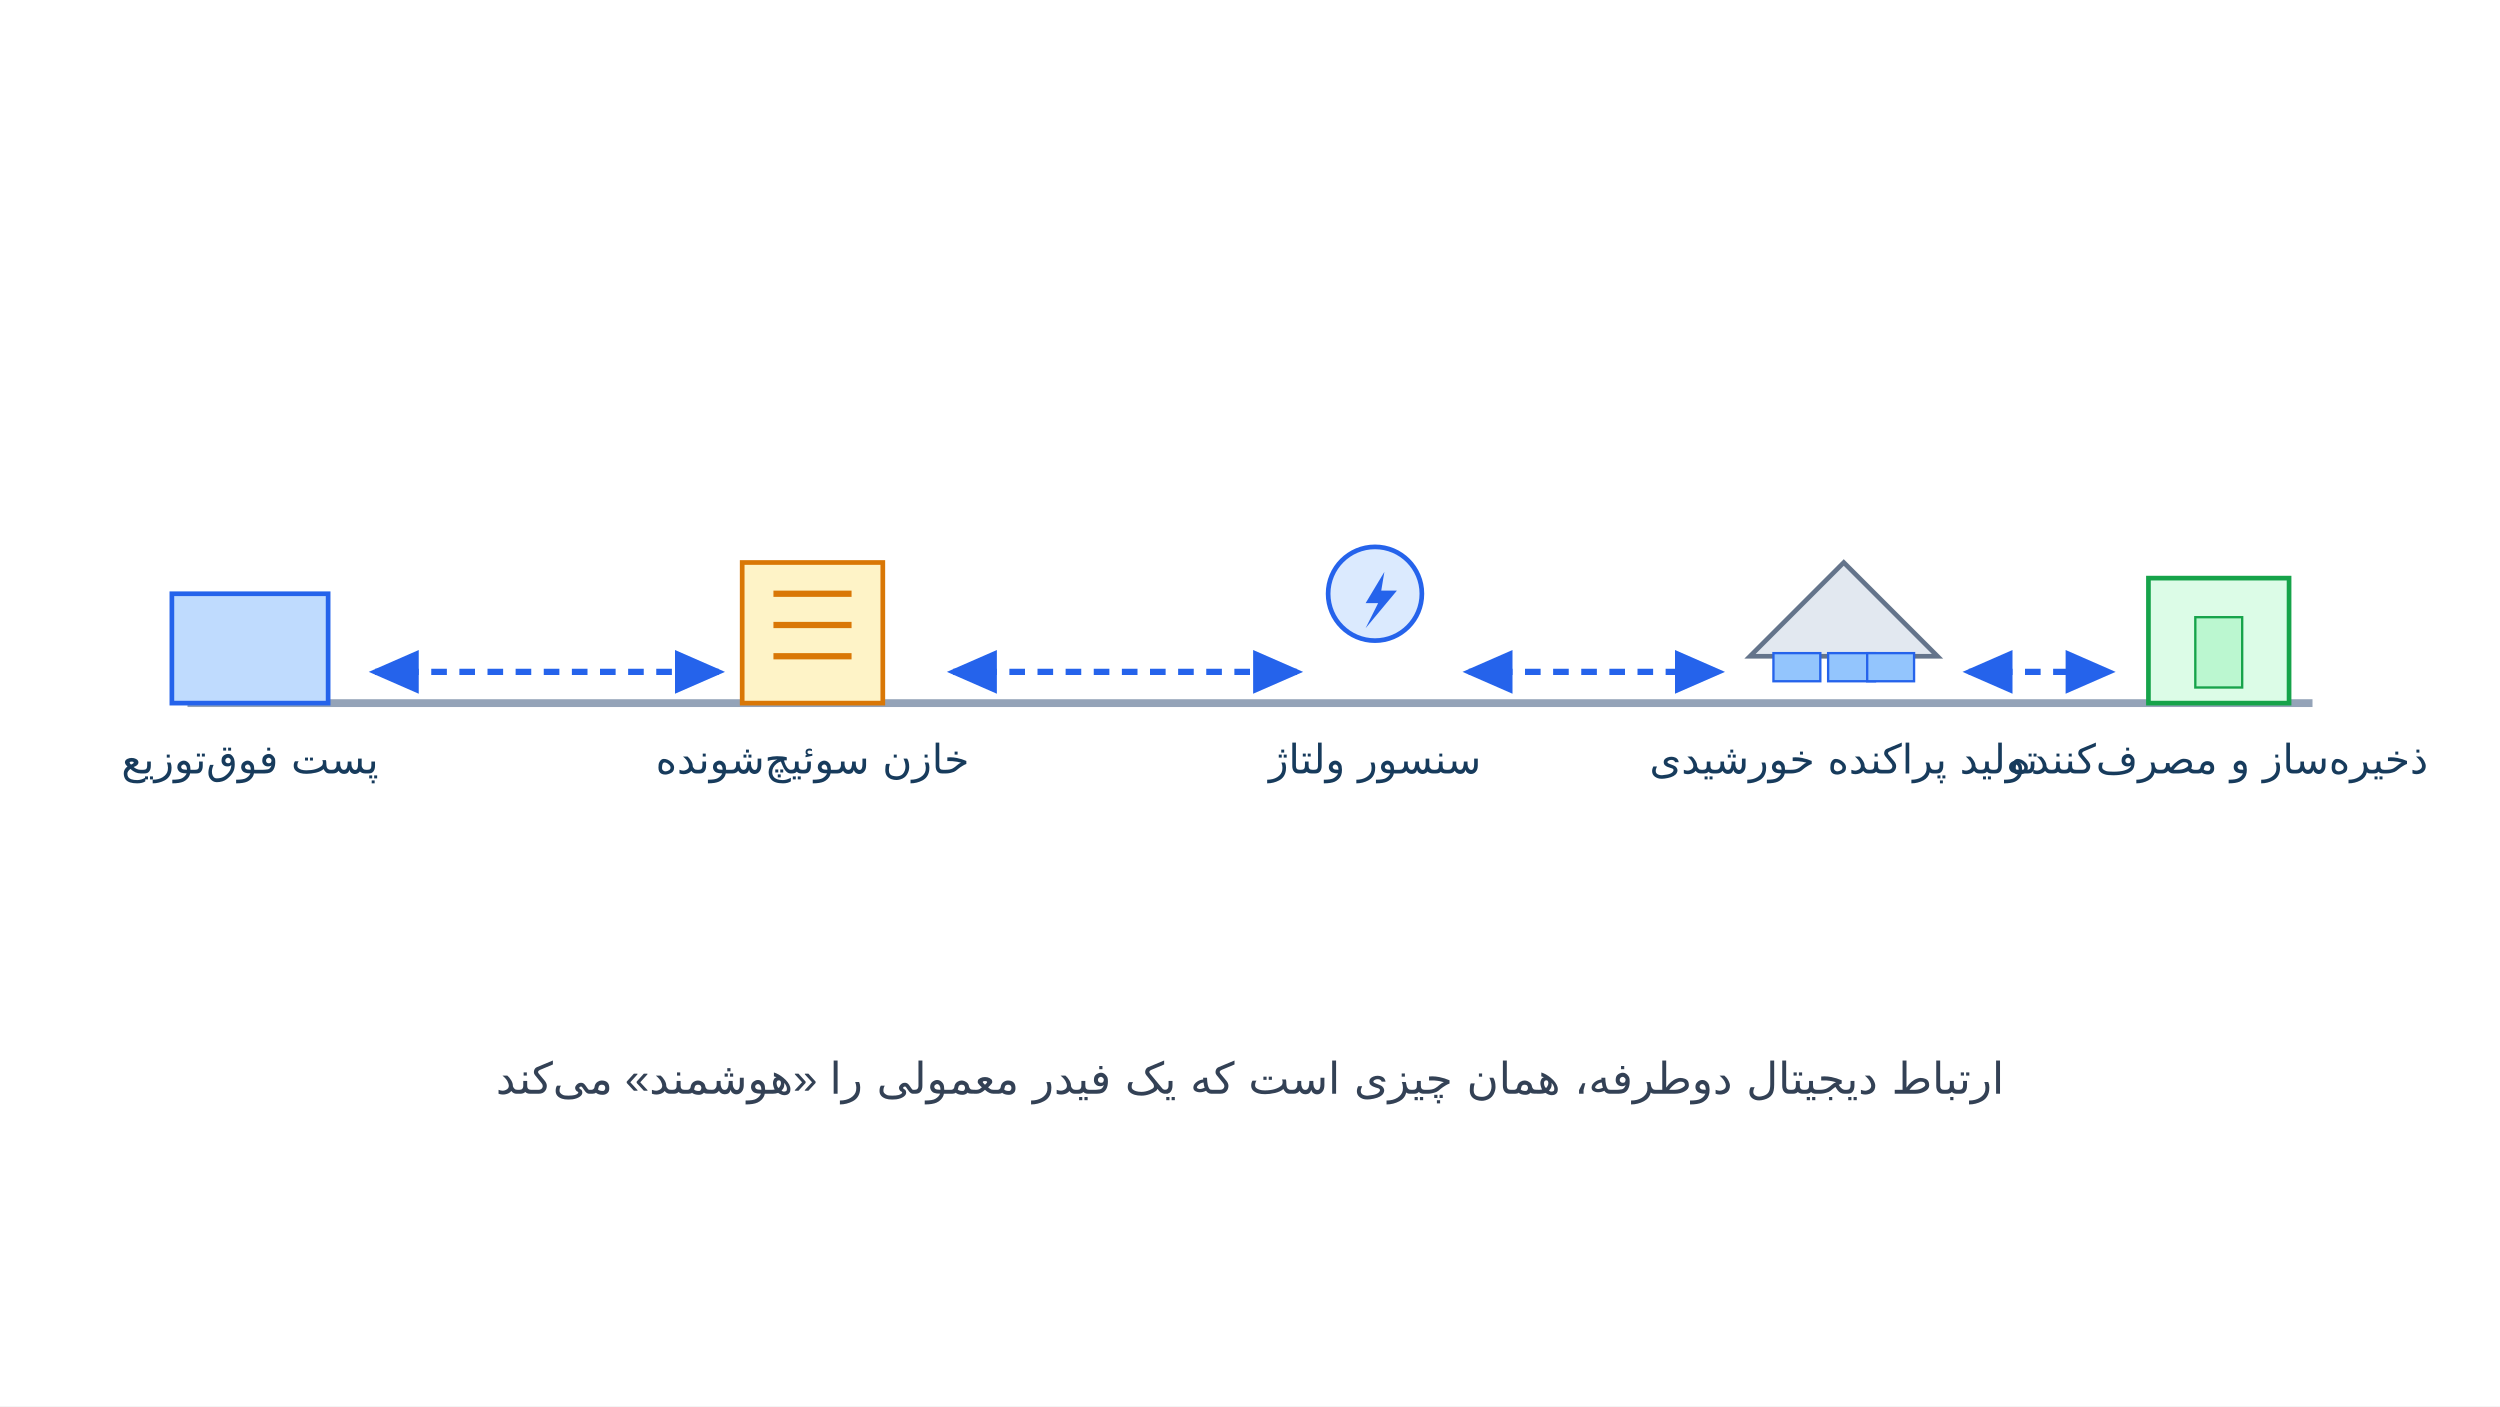
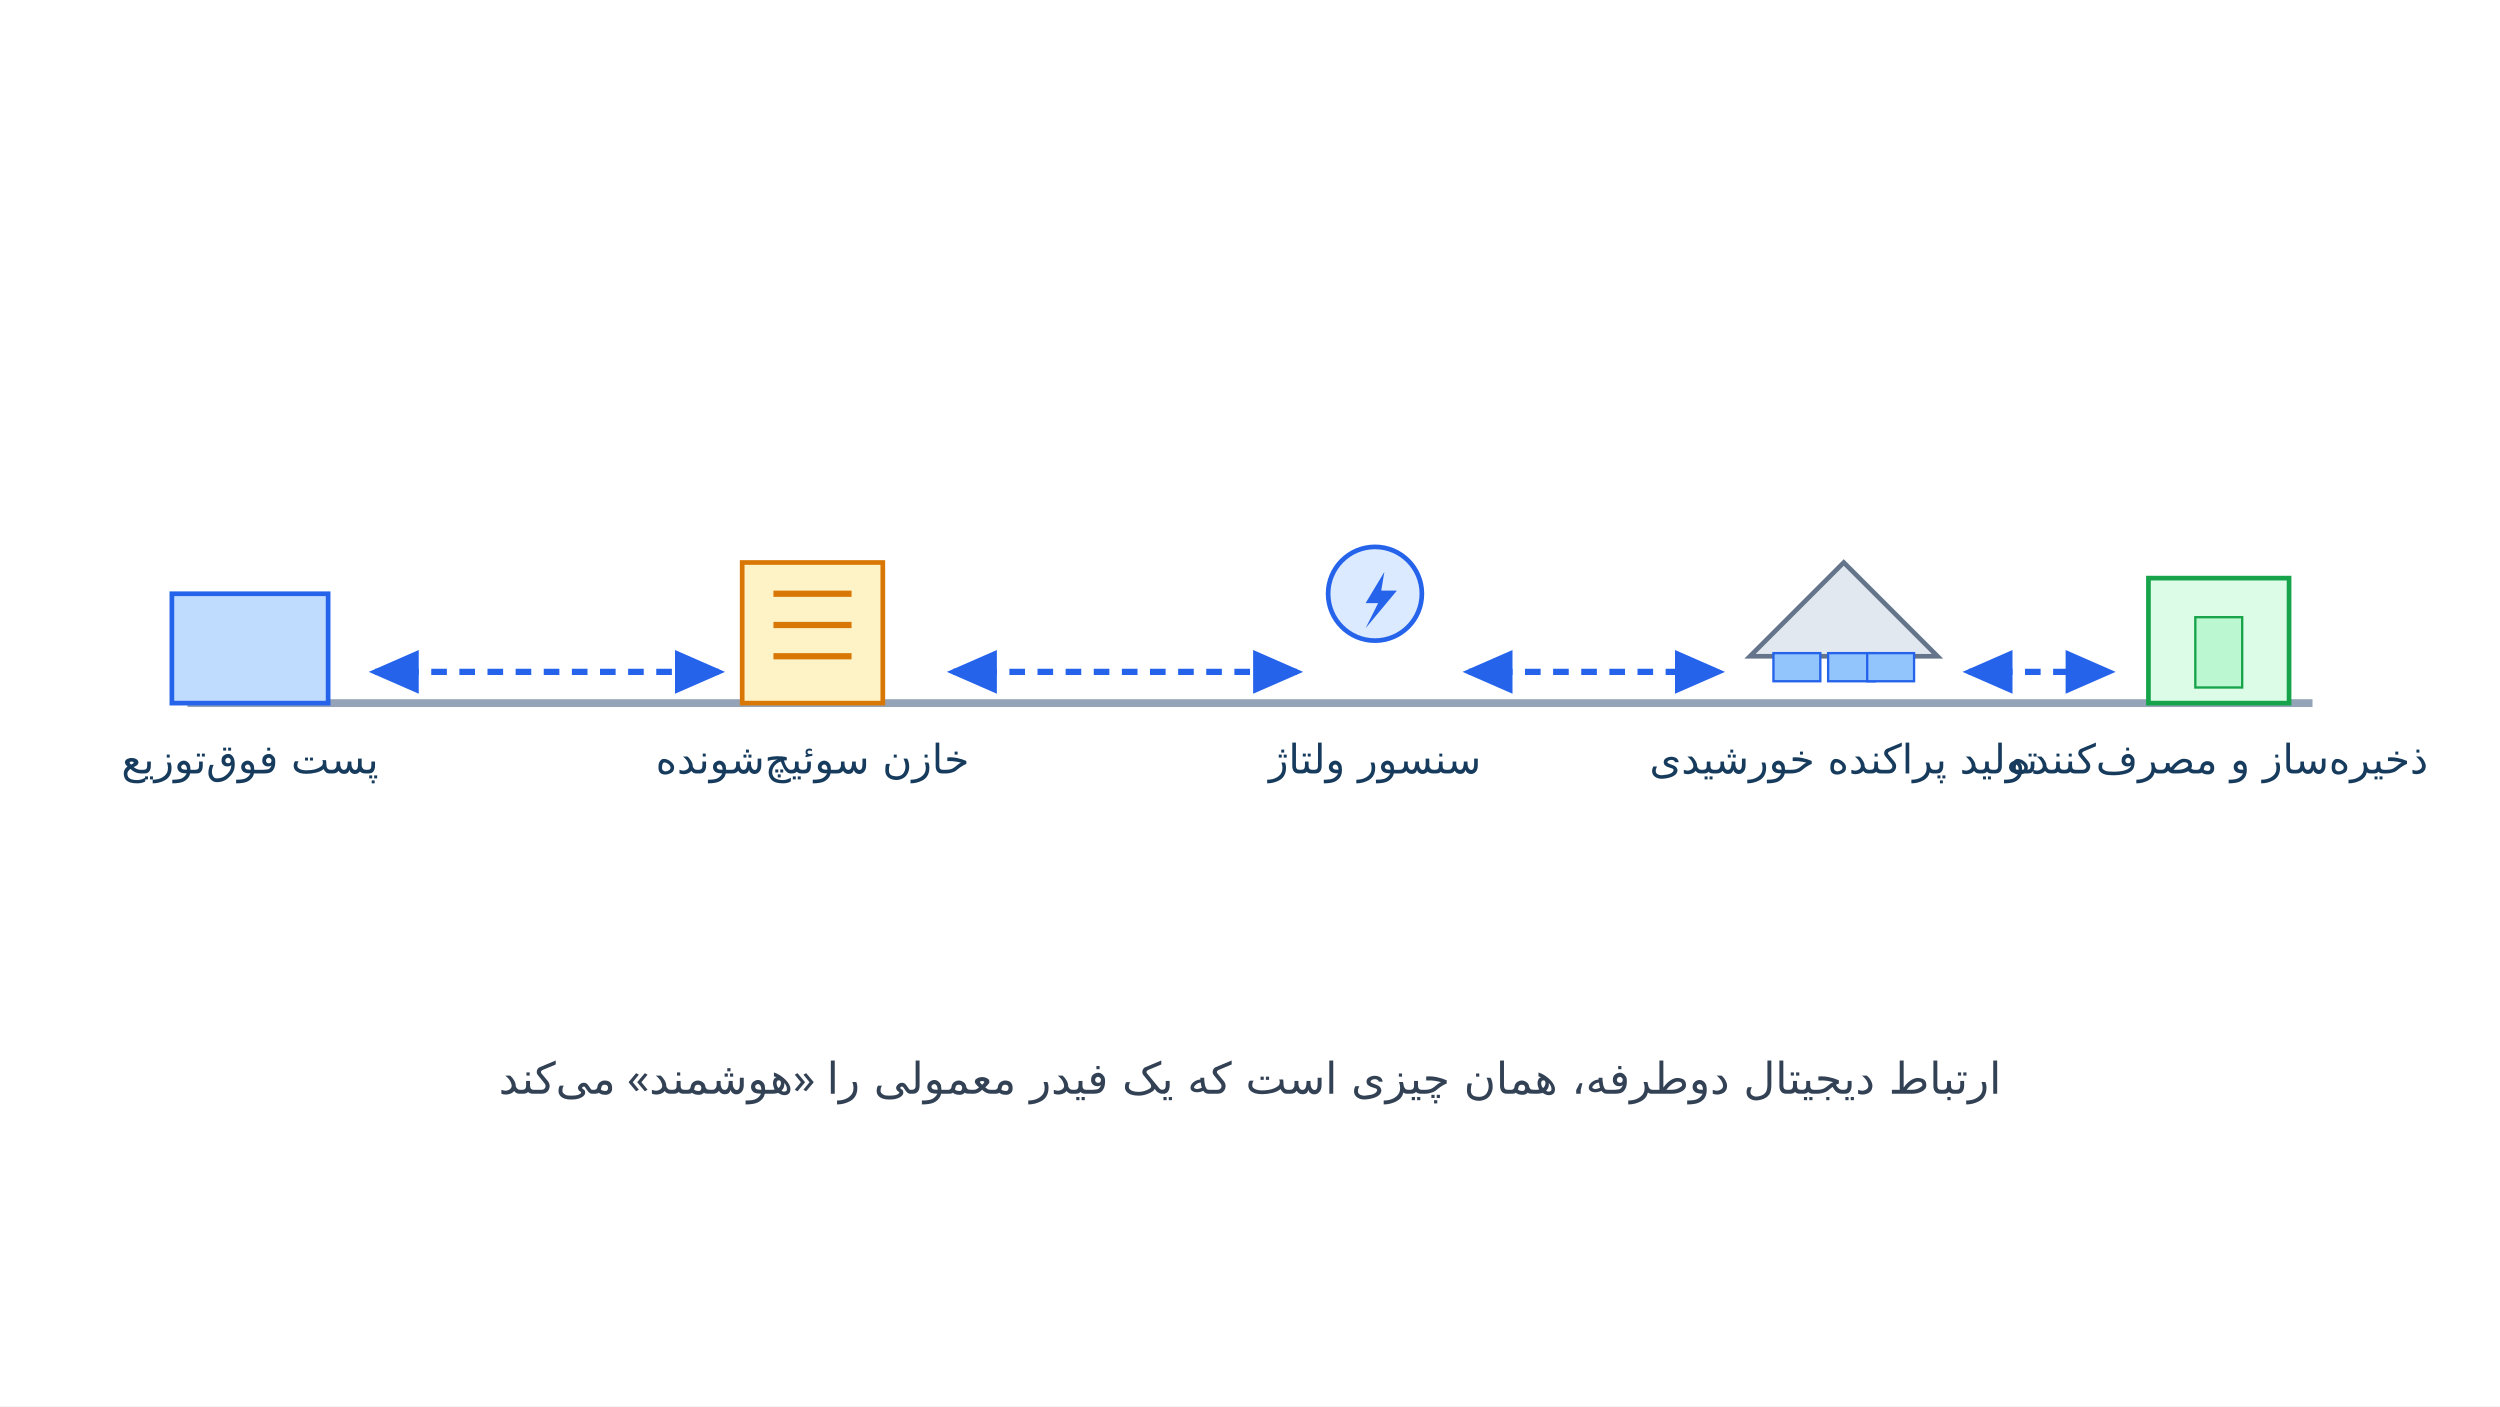
<svg xmlns="http://www.w3.org/2000/svg" viewBox="0 0 1600 900">
  <rect x="0" y="0" width="1600" height="900" fill="#ffffff" />
  <line x1="120" y1="450" x2="1480" y2="450" stroke="#94a3b8" stroke-width="5" />
  <g transform="translate(160,450)">
    <rect x="-50" y="-70" width="100" height="70" fill="#bfdbfe" stroke="#2563eb" stroke-width="3" />
-     <text x="0" y="45" font-family="Vazirmatn, Tahoma, Arial, sans-serif" font-size="26" fill="#173b5c" text-anchor="middle">پست فوق‌توزیع</text>
+     <text x="0" y="45" font-family="Vazirmatn" font-size="26" fill="#173b5c" text-anchor="middle">پست فوق‌توزیع</text>
  </g>
  <g transform="translate(520,450)">
    <rect x="-45" y="-90" width="90" height="90" fill="#fef3c7" stroke="#d97706" stroke-width="3" />
    <line x1="-25" y1="-70" x2="25" y2="-70" stroke="#d97706" stroke-width="4" />
    <line x1="-25" y1="-50" x2="25" y2="-50" stroke="#d97706" stroke-width="4" />
    <line x1="-25" y1="-30" x2="25" y2="-30" stroke="#d97706" stroke-width="4" />
-     <text x="0" y="45" font-family="Vazirmatn, Tahoma, Arial, sans-serif" font-size="26" fill="#173b5c" text-anchor="middle">خازن سوئیچ‌شونده</text>
+     <text x="0" y="45" font-family="Vazirmatn" font-size="26" fill="#173b5c" text-anchor="middle">خازن سوئیچ‌شونده</text>
  </g>
  <g transform="translate(880,450)">
    <circle cx="0" cy="-70" r="30" fill="#dbeafe" stroke="#2563eb" stroke-width="3" />
    <path d="M6,-84 L-6,-64 L2,-64 L-6,-48 L14,-72 L4,-72 Z" fill="#2563eb" />
-     <text x="0" y="45" font-family="Vazirmatn, Tahoma, Arial, sans-serif" font-size="26" fill="#173b5c" text-anchor="middle">سنسور ولتاژ</text>
+     <text x="0" y="45" font-family="Vazirmatn" font-size="26" fill="#173b5c" text-anchor="middle">سنسور ولتاژ</text>
  </g>
  <g transform="translate(1180,450)">
    <path d="M -60,-30 L 0,-90 L 60,-30 Z" fill="#e2e8f0" stroke="#64748b" stroke-width="3" />
    <rect x="-45" y="-32" width="30" height="18" fill="#93c5fd" stroke="#2563eb" stroke-width="1.5" />
    <rect x="-10" y="-32" width="30" height="18" fill="#93c5fd" stroke="#2563eb" stroke-width="1.5" />
    <rect x="15" y="-32" width="30" height="18" fill="#93c5fd" stroke="#2563eb" stroke-width="1.5" />
-     <text x="0" y="45" font-family="Vazirmatn, Tahoma, Arial, sans-serif" font-size="26" fill="#173b5c" text-anchor="middle">تولید پراکنده خورشیدی</text>
+     <text x="0" y="45" font-family="Vazirmatn" font-size="26" fill="#173b5c" text-anchor="middle">تولید پراکنده خورشیدی</text>
  </g>
  <g transform="translate(1420,450)">
    <rect x="-45" y="-80" width="90" height="80" fill="#dcfce7" stroke="#16a34a" stroke-width="3" />
    <rect x="-15" y="-55" width="30" height="45" fill="#bbf7d0" stroke="#16a34a" stroke-width="1.5" />
-     <text x="0" y="45" font-family="Vazirmatn, Tahoma, Arial, sans-serif" font-size="26" fill="#173b5c" text-anchor="middle">ذخیره‌ساز و مصرف‌کننده</text>
+     <text x="0" y="45" font-family="Vazirmatn" font-size="26" fill="#173b5c" text-anchor="middle">ذخیره‌ساز و مصرف‌کننده</text>
  </g>
  <path d="M 240,430 L 460,430" stroke="#2563eb" stroke-width="4" stroke-dasharray="10,8" marker-end="url(#midArrow)" marker-start="url(#midArrowStart)" />
  <path d="M 610,430 L 830,430" stroke="#2563eb" stroke-width="4" stroke-dasharray="10,8" marker-end="url(#midArrow)" marker-start="url(#midArrowStart)" />
  <path d="M 940,430 L 1100,430" stroke="#2563eb" stroke-width="4" stroke-dasharray="10,8" marker-end="url(#midArrow)" marker-start="url(#midArrowStart)" />
  <path d="M 1260,430 L 1350,430" stroke="#2563eb" stroke-width="4" stroke-dasharray="10,8" marker-end="url(#midArrow)" marker-start="url(#midArrowStart)" />
  <defs>
    <marker id="midArrow" markerWidth="10" markerHeight="10" refX="7" refY="3.5" orient="auto" markerUnits="strokeWidth">
      <path d="M0,0 L0,7 L8,3.5 z" fill="#2563eb" />
    </marker>
    <marker id="midArrowStart" markerWidth="10" markerHeight="10" refX="1" refY="3.5" orient="auto" markerUnits="strokeWidth">
      <path d="M8,0 L8,7 L0,3.5 z" fill="#2563eb" />
    </marker>
  </defs>
-   <text x="800" y="700" font-family="Vazirmatn, Tahoma, Arial, sans-serif" font-size="28" fill="#334155" text-anchor="middle">ارتباط دیجیتال دوطرفه، همان چیزی است که یک فیدر معمولی را «هوشمند» می‌کند</text>
+   <text x="800" y="700" font-family="Vazirmatn" font-size="28" fill="#334155" text-anchor="middle">ارتباط دیجیتال دوطرفه، همان چیزی است که یک فیدر معمولی را «هوشمند» می‌کند</text>
</svg>
